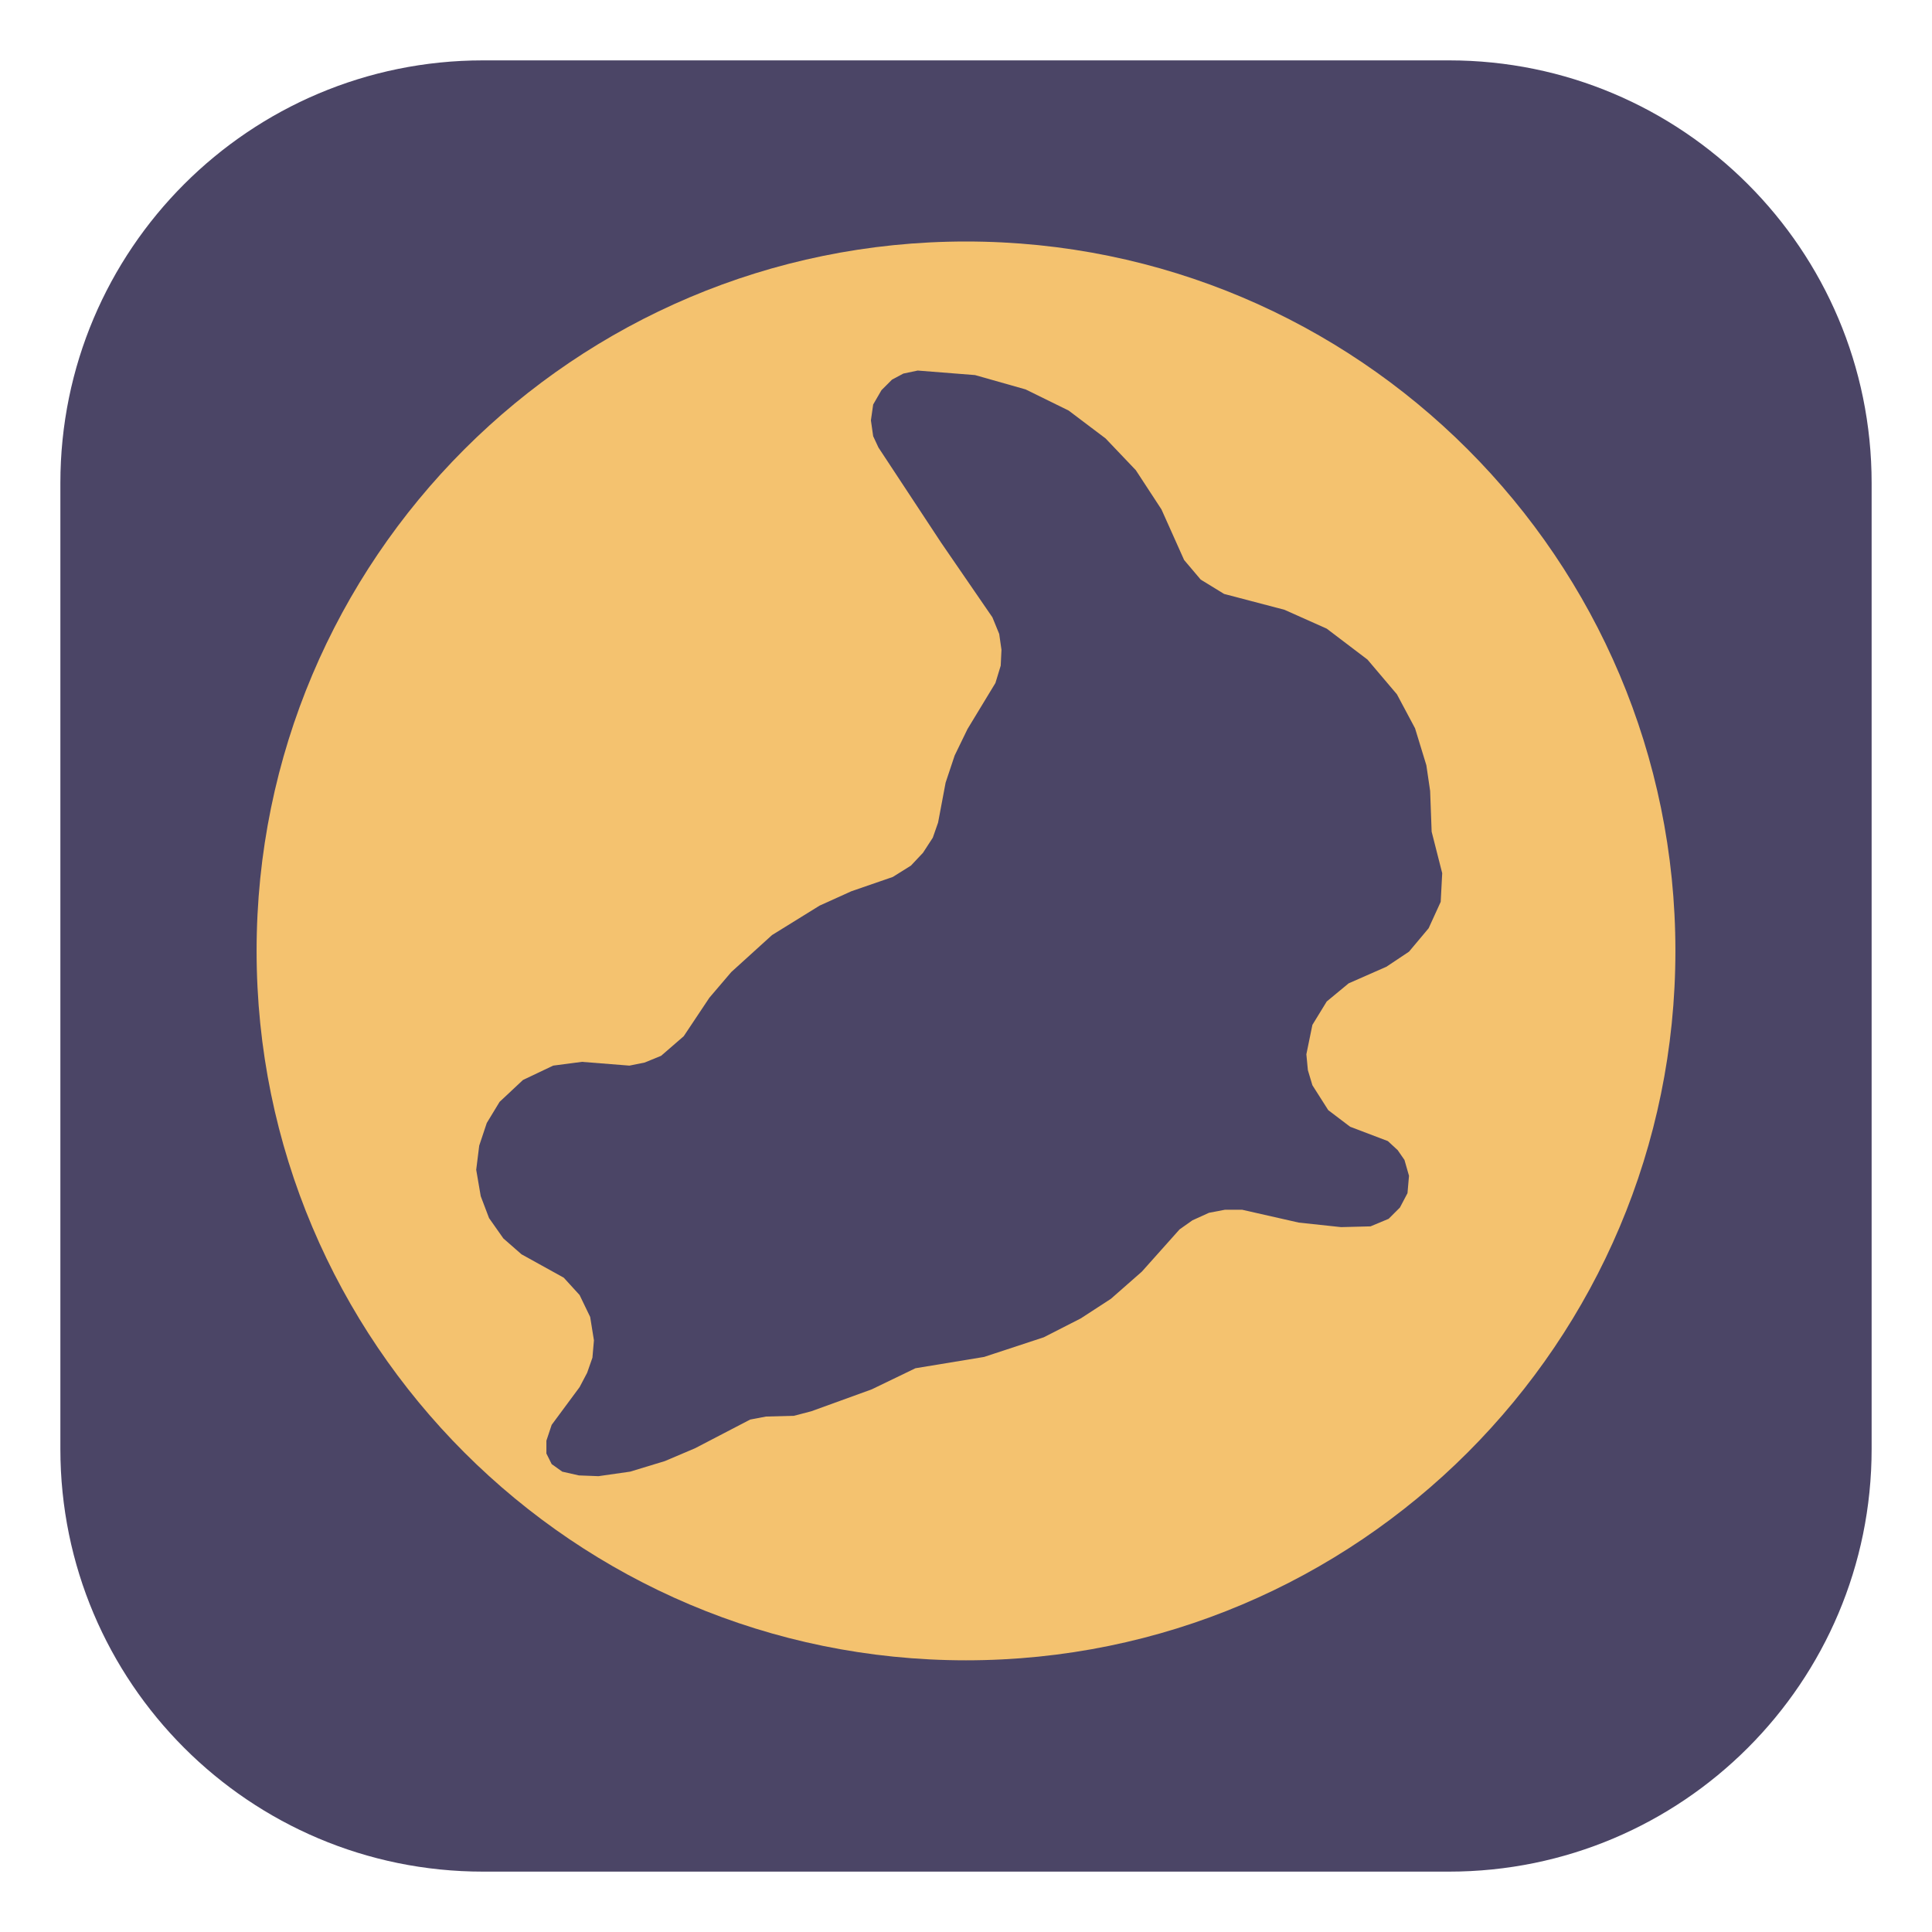
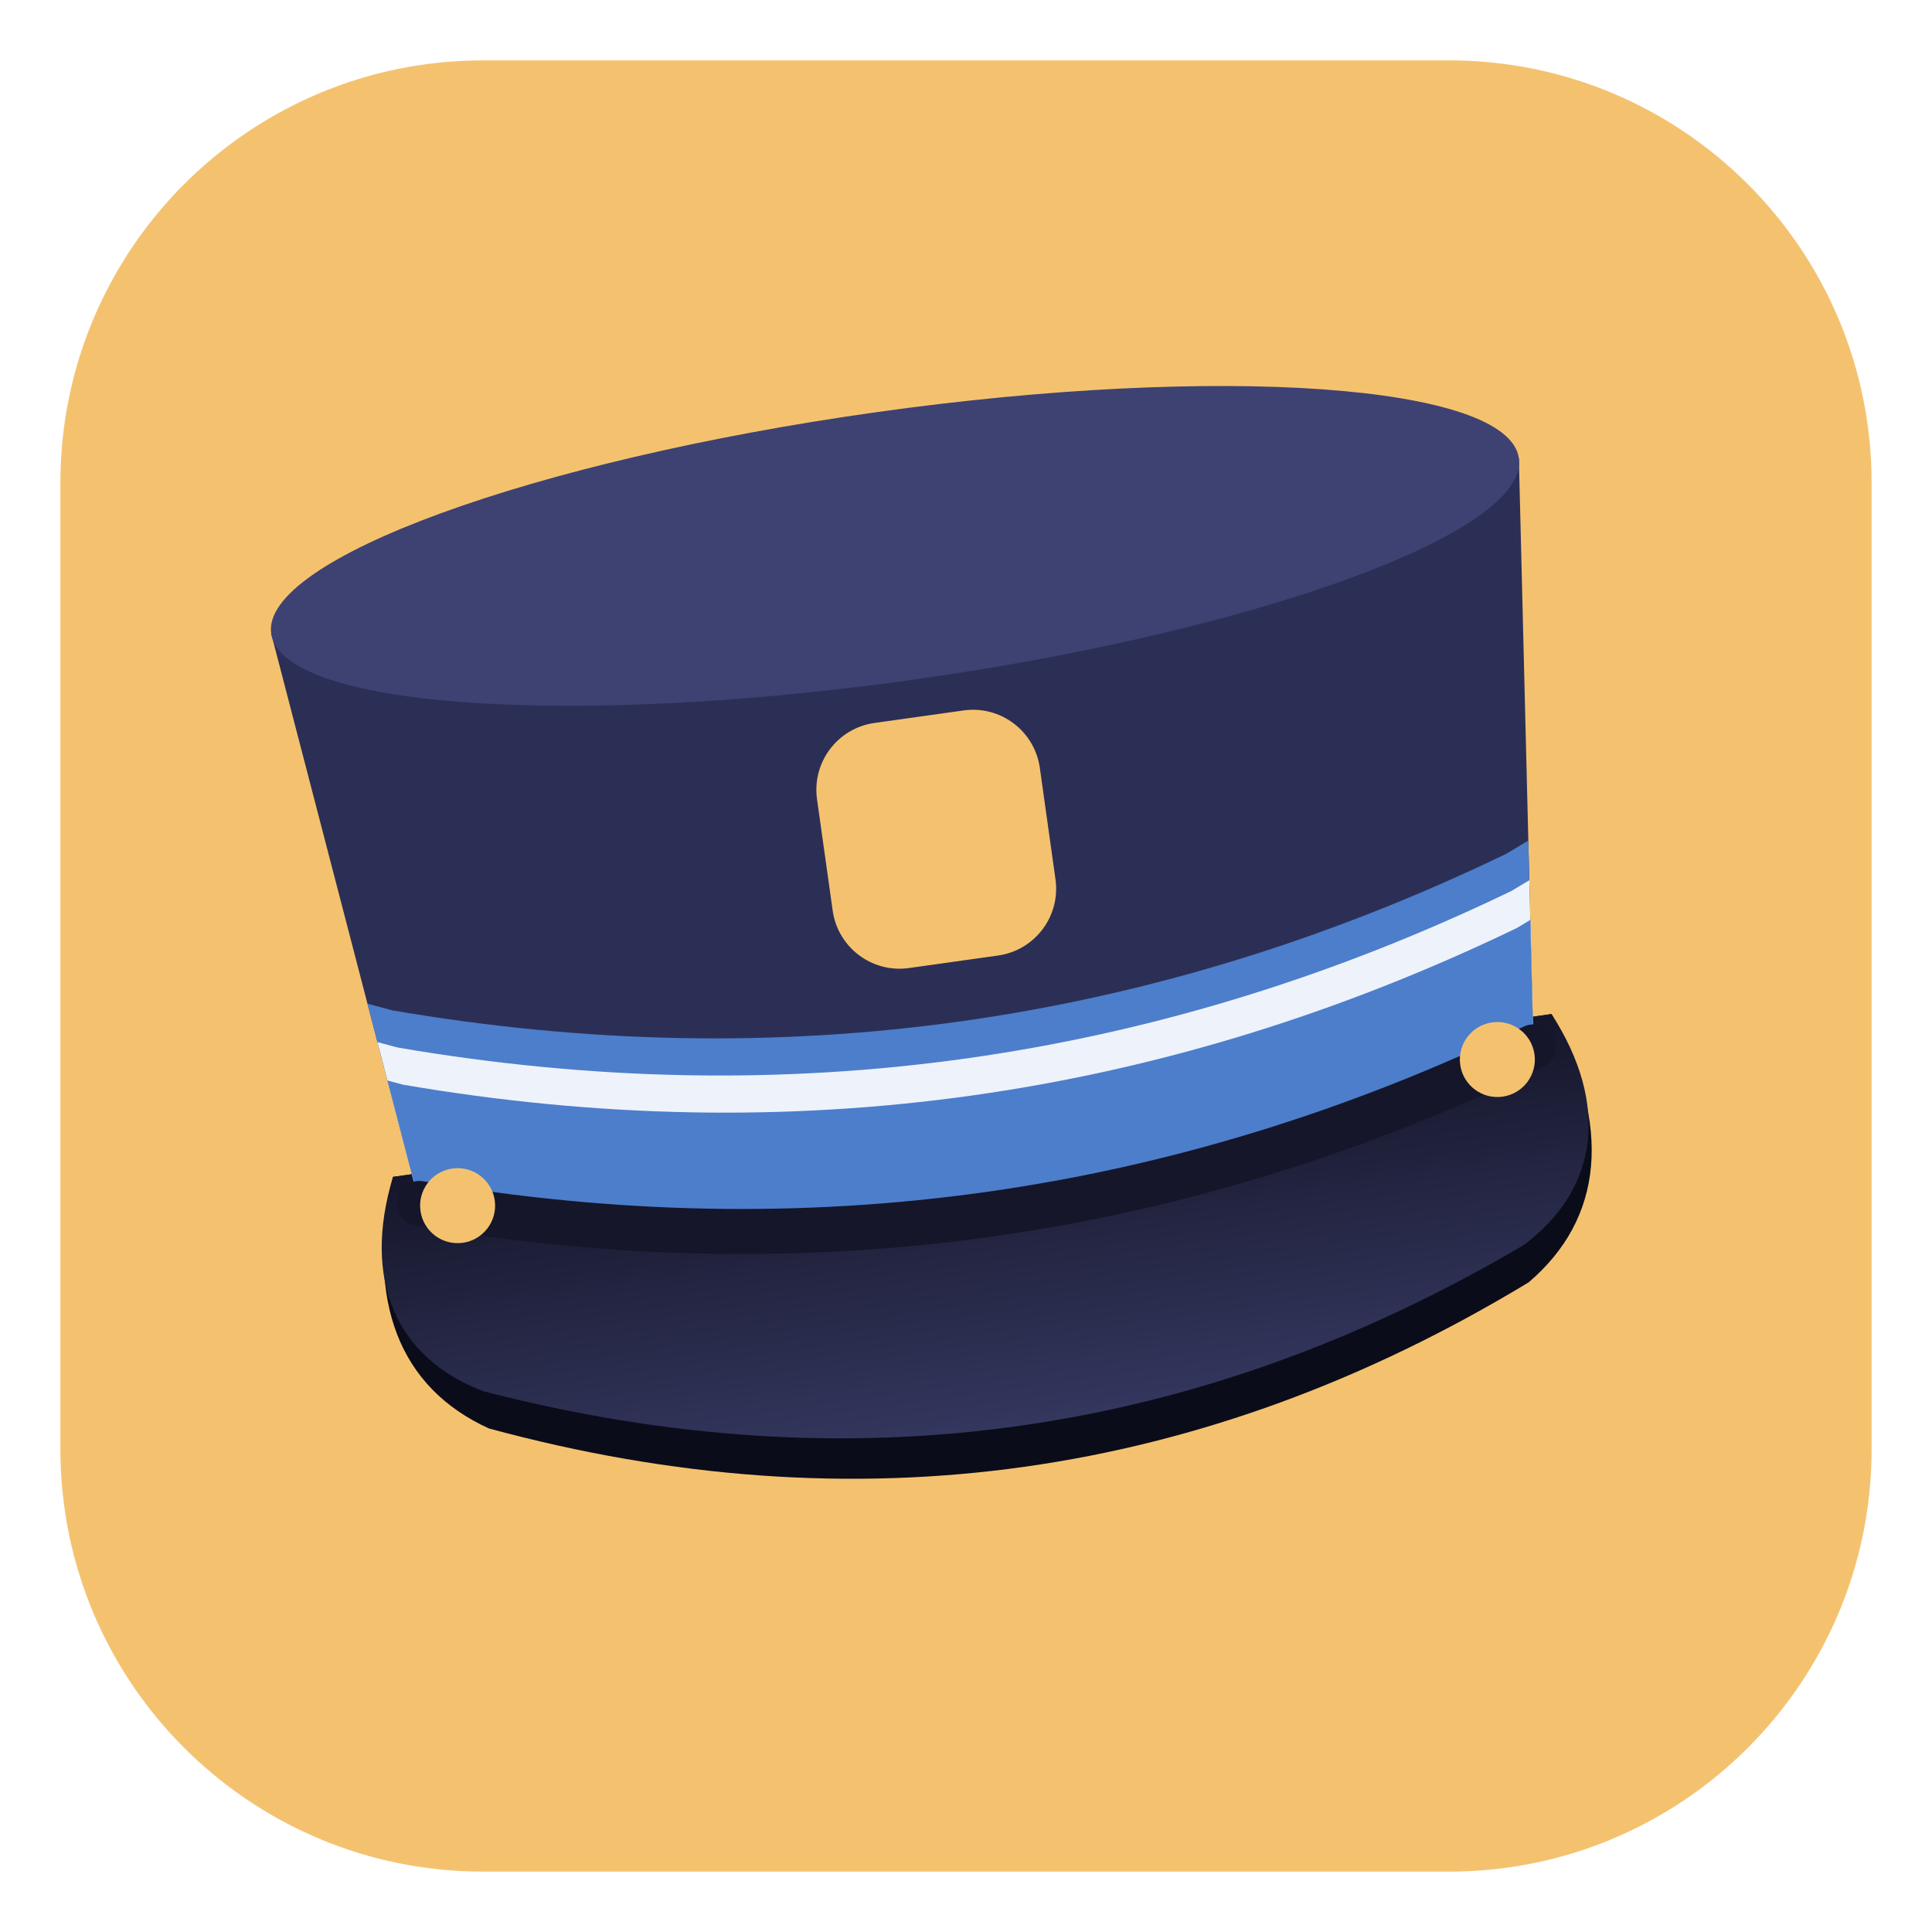
<svg xmlns="http://www.w3.org/2000/svg" viewBox="0 0 256 256">
-   <rect x="8" y="8" width="240" height="240" rx="56" fill="#4B4566" />
-   <circle cx="128" cy="126" r="94" fill="#F4C26F" />
-   <path d="M69.1,166.2 L74.7,169.3 L76.8,171.6 L78.2,174.5 L78.7,177.6 L78.5,179.9 L77.8,181.9 L76.8,183.8 L73.1,188.8 L72.4,190.9 L72.4,192.6 L73.1,194.0 L74.5,195.0 L76.7,195.5 L79.3,195.6 L83.5,195.0 L88.1,193.6 L92.1,191.9 L99.4,188.1 L101.5,187.7 L105.2,187.6 L107.5,187.0 L115.5,184.1 L121.3,181.3 L130.4,179.8 L138.3,177.2 L143.2,174.7 L147.2,172.1 L151.3,168.5 L156.3,162.9 L158.0,161.7 L160.2,160.7 L162.3,160.3 L164.6,160.3 L172.1,162.0 L177.7,162.6 L181.6,162.5 L184.0,161.5 L185.5,160.0 L186.5,158.1 L186.7,155.8 L186.1,153.7 L185.2,152.4 L183.9,151.2 L178.9,149.3 L176.0,147.1 L173.9,143.8 L173.3,141.8 L173.1,139.7 L173.9,135.8 L175.8,132.7 L178.7,130.3 L183.7,128.1 L186.7,126.1 L189.3,123.0 L190.9,119.5 L191.1,115.7 L189.7,110.2 L189.5,104.8 L189.0,101.4 L187.5,96.5 L185.1,92.0 L181.2,87.4 L175.8,83.3 L170.2,80.8 L162.2,78.7 L159.1,76.8 L156.9,74.2 L153.9,67.5 L150.5,62.3 L146.5,58.1 L141.6,54.4 L135.9,51.6 L129.2,49.7 L121.6,49.1 L119.7,49.5 L118.2,50.3 L116.8,51.7 L115.7,53.6 L115.4,55.7 L115.7,57.8 L116.4,59.3 L124.7,71.9 L131.5,81.8 L132.4,84.0 L132.7,86.1 L132.6,88.2 L131.9,90.5 L128.2,96.6 L126.5,100.1 L125.3,103.7 L124.3,109.0 L123.6,111.0 L122.3,113.0 L120.7,114.7 L118.3,116.2 L112.8,118.1 L108.6,120.0 L102.3,123.9 L96.9,128.8 L94.0,132.2 L90.6,137.3 L87.6,139.9 L85.4,140.8 L83.4,141.2 L77.1,140.7 L73.3,141.2 L69.3,143.1 L66.2,146.0 L64.5,148.8 L63.5,151.8 L63.1,155.0 L63.7,158.5 L64.8,161.4 L66.7,164.1 L69.1,166.2 Z " fill="#4B4566" fill-rule="evenodd" />
+   <rect x="8" y="8" width="240" height="240" rx="56" fill="#F4C26F" />
+   <g transform="translate(8 8) scale(0.9375)">
+     <g transform="rotate(-8 128 140) translate(128 140) scale(1.06) translate(-128 -140)">
+       <defs>
+         <clipPath id="wall-small">
+           <path d="M44,72 L212,72 L203,150 Q128,174 53,150 Z" />
+         </clipPath>
+         <linearGradient id="peak-small" x1="0" y1="0" x2="0" y2="1">
+           <stop offset="0" stop-color="#15162A" />
+           <stop offset="1" stop-color="#34375E" />
+         </linearGradient>
+       </defs>
+       <path d="M50,146 C44,162 47,174 58,181 Q128,211 198,181 C209,174 212,162 206,146 Z" fill="#0B0C1A" />
+       <path d="M50,146 C44,159 47,170 58,176 Q128,205 198,176 C209,170 212,159 206,146 Z" fill="url(#peak-small)" />
+       <path d="M44,72 L212,72 L203,150 Q128,174 53,150 Z" fill="#2C2F55" />
+       <path d="M20,110 L53,124 Q128,148 203,124 L236,110 L236,240 L20,240 Z" fill="#4C7ECB" clip-path="url(#wall-small)" />
+       <path d="M20,115 L53,129 Q128,153 203,129 L236,115 L236,240 L20,240 Z" fill="#EEF2FA" clip-path="url(#wall-small)" />
+       <path d="M20,120 L53,134 Q128,158 203,134 L236,120 L236,240 L20,240 Z" fill="#4C7ECB" clip-path="url(#wall-small)" />
+       <ellipse cx="128" cy="72" rx="84" ry="18" fill="#3E4272" />
+       <path d="M53,150 Q128,174 203,150" fill="none" stroke="#15162A" stroke-width="6" stroke-linecap="round" />
+       <circle cx="58" cy="151" r="5" fill="#F4C26F" />
+       <circle cx="198" cy="151" r="5" fill="#F4C26F" />
+       <rect x="113" y="95" width="30" height="33" rx="9" fill="#F4C26F" />
+     </g>
+   </g>
</svg>
